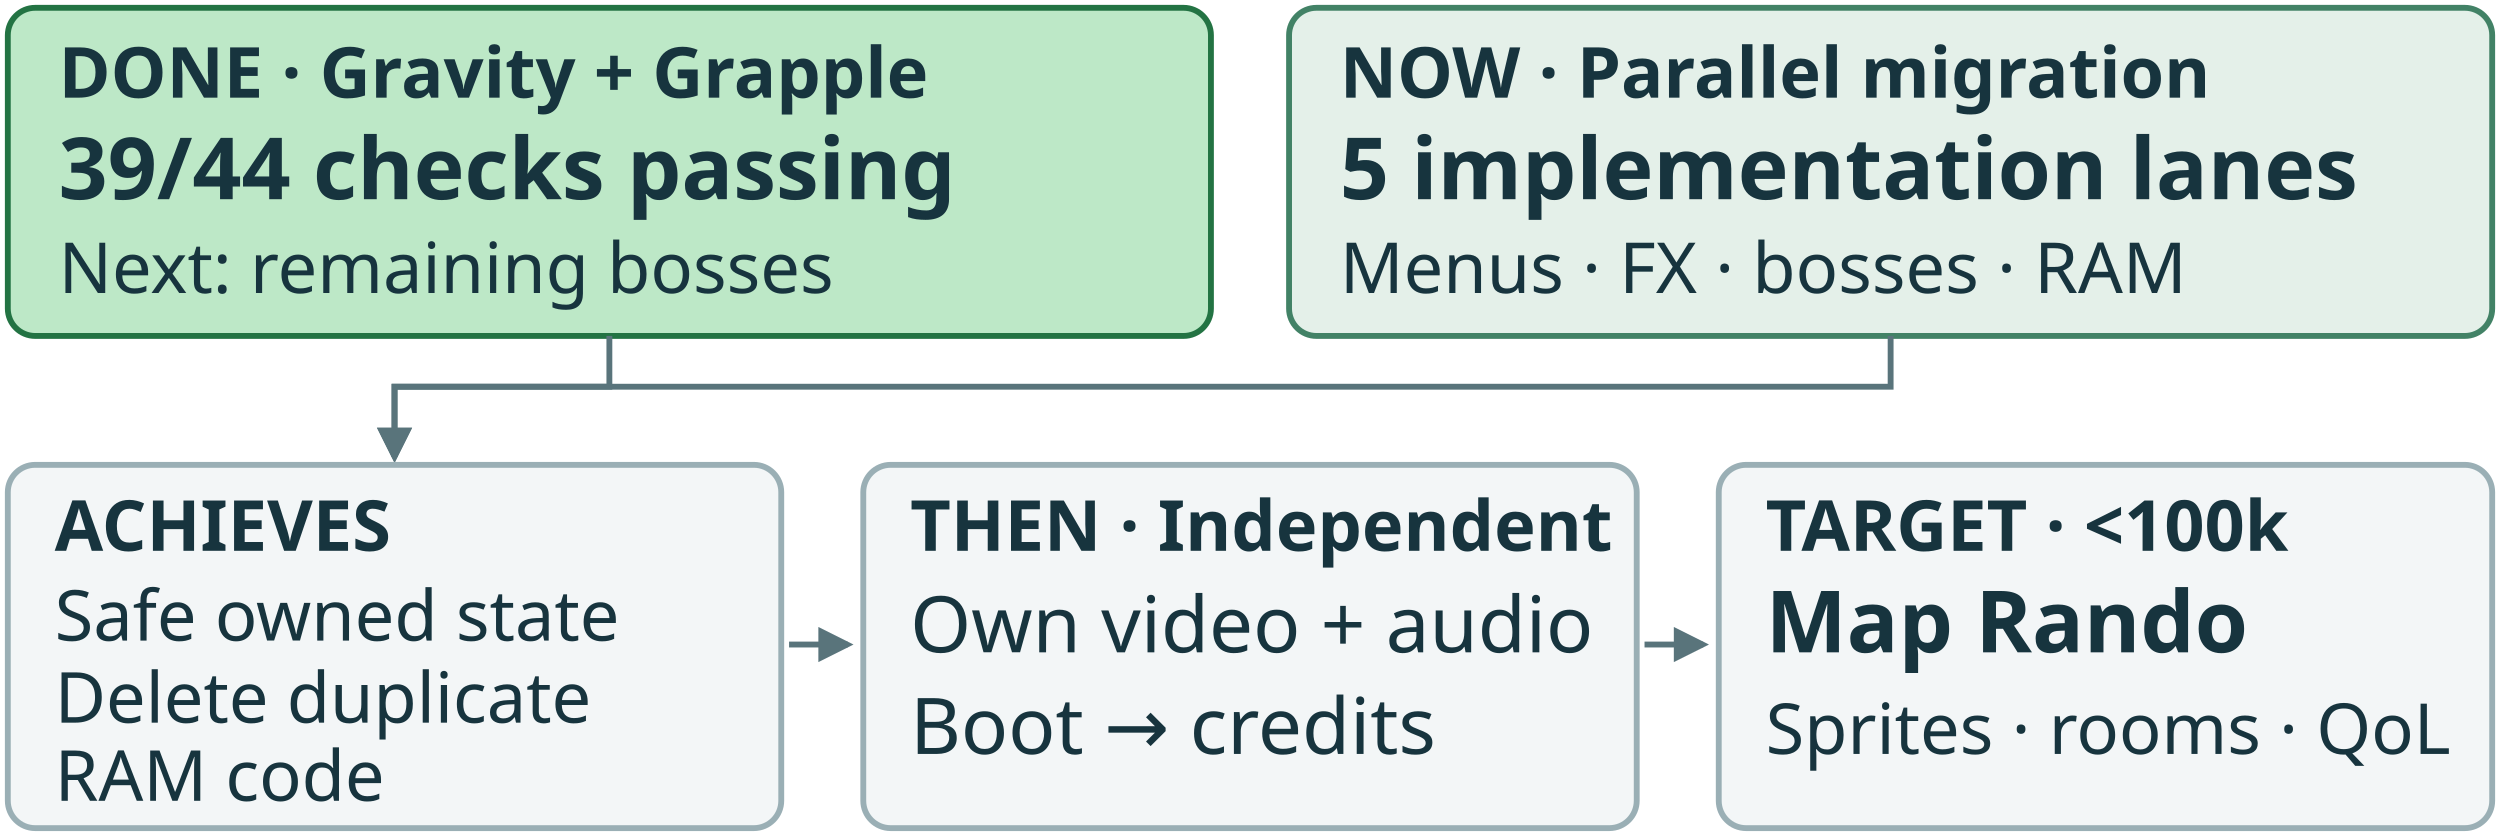
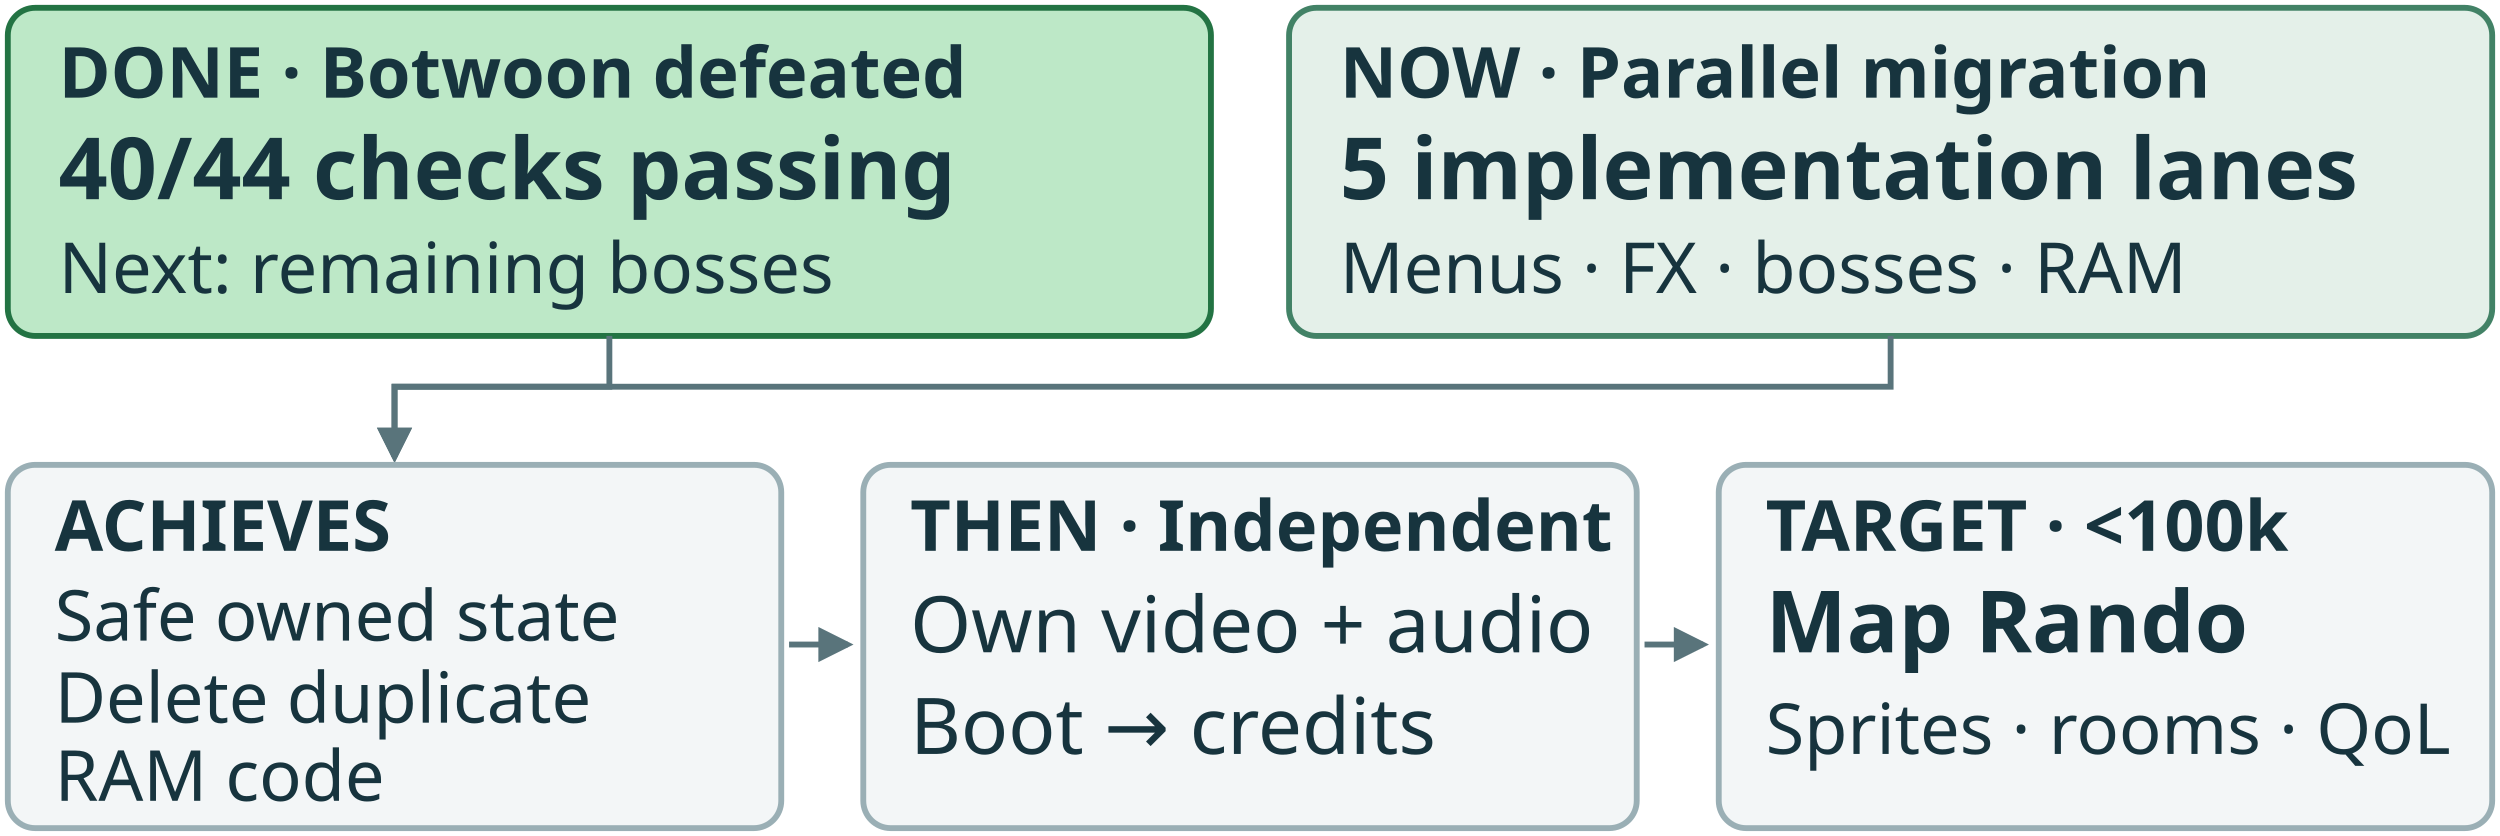
<svg xmlns="http://www.w3.org/2000/svg" width="640" height="214" viewBox="0 0 640 214" role="img" aria-labelledby="title description">
  <defs>
    <marker id="arrow" markerWidth="6" markerHeight="6" refX="5" refY="3" orient="auto">
      <path d="M0 0L6 3L0 6" fill="#59747b" />
    </marker>
  </defs>
  <style>text{font-family:system-ui,Segoe UI,sans-serif;fill:#17343e} .tag{font-size:18px;font-weight:650}.name{font-size:22px;font-weight:650}.note{font-size:20px}.small{font-size:18px}.now{fill:#e4f0e9;stroke:#428266}.done{fill:#bde8c7;stroke:#237343}.later{fill:#f3f6f7;stroke:#9aafb5}rect{stroke-width:1.5}path.link{fill:none;stroke:#59747b;stroke-width:1.5;marker-end:url(#arrow)}</style>
  <g aria-label="Done: checked word access and qualified pickups; next: remaining bosses">
    <rect class="done" x="2" y="2" width="308" height="84" rx="7" />
-     <text x="15" y="25" class="tag">DONE · Gravity + Grapple</text>
-     <text x="15" y="51" class="name">39/44 checks passing</text>
+     <text x="15" y="25" class="tag">DONE · Botwoon defeated</text>
+     <text x="15" y="51" class="name">40/44 checks passing</text>
    <text x="15" y="75" class="small">Next: remaining bosses</text>
  </g>
  <g aria-label="Now: coverage, three bank refactors and checked RAM access">
    <rect class="now" x="330" y="2" width="308" height="84" rx="7" />
    <text x="343" y="25" class="tag">NOW · Parallel migration</text>
    <text x="343" y="51" class="name">5 implementation lanes</text>
    <text x="343" y="75" class="small">Menus · FX · bosses · RAM</text>
  </g>
  <path class="link" d="M156 86V99H101V117" />
  <path class="link" d="M484 86V99H101V117" />
  <g aria-label="Achieves: safe owned state with duplicate RAM code deleted">
    <rect class="later" x="2" y="119" width="198" height="93" rx="7" />
    <text x="14" y="141" class="tag">ACHIEVES</text>
    <text x="14" y="164" class="small">Safe owned state</text>
    <text x="14" y="185" class="small">Delete duplicate</text>
    <text x="14" y="205" class="small">RAM code</text>
  </g>
  <path class="link" d="M202 165H217" />
  <g aria-label="Then: independent engine">
    <rect class="later" x="221" y="119" width="198" height="93" rx="7" />
    <text x="233" y="141" class="tag">THEN · Independent</text>
    <text x="233" y="167" class="note">Own video + audio</text>
    <text x="233" y="193" class="note">Boot → credits</text>
  </g>
  <path class="link" d="M421 165H436" />
  <g aria-label="Target: Map Rando engine">
    <rect class="later" x="440" y="119" width="198" height="93" rx="7" />
    <text x="452" y="141" class="tag">TARGET · &lt;100k</text>
    <text x="452" y="167" class="name">Map Rando</text>
    <text x="452" y="193" class="small">Sprites · rooms · QoL</text>
  </g>
</svg>
